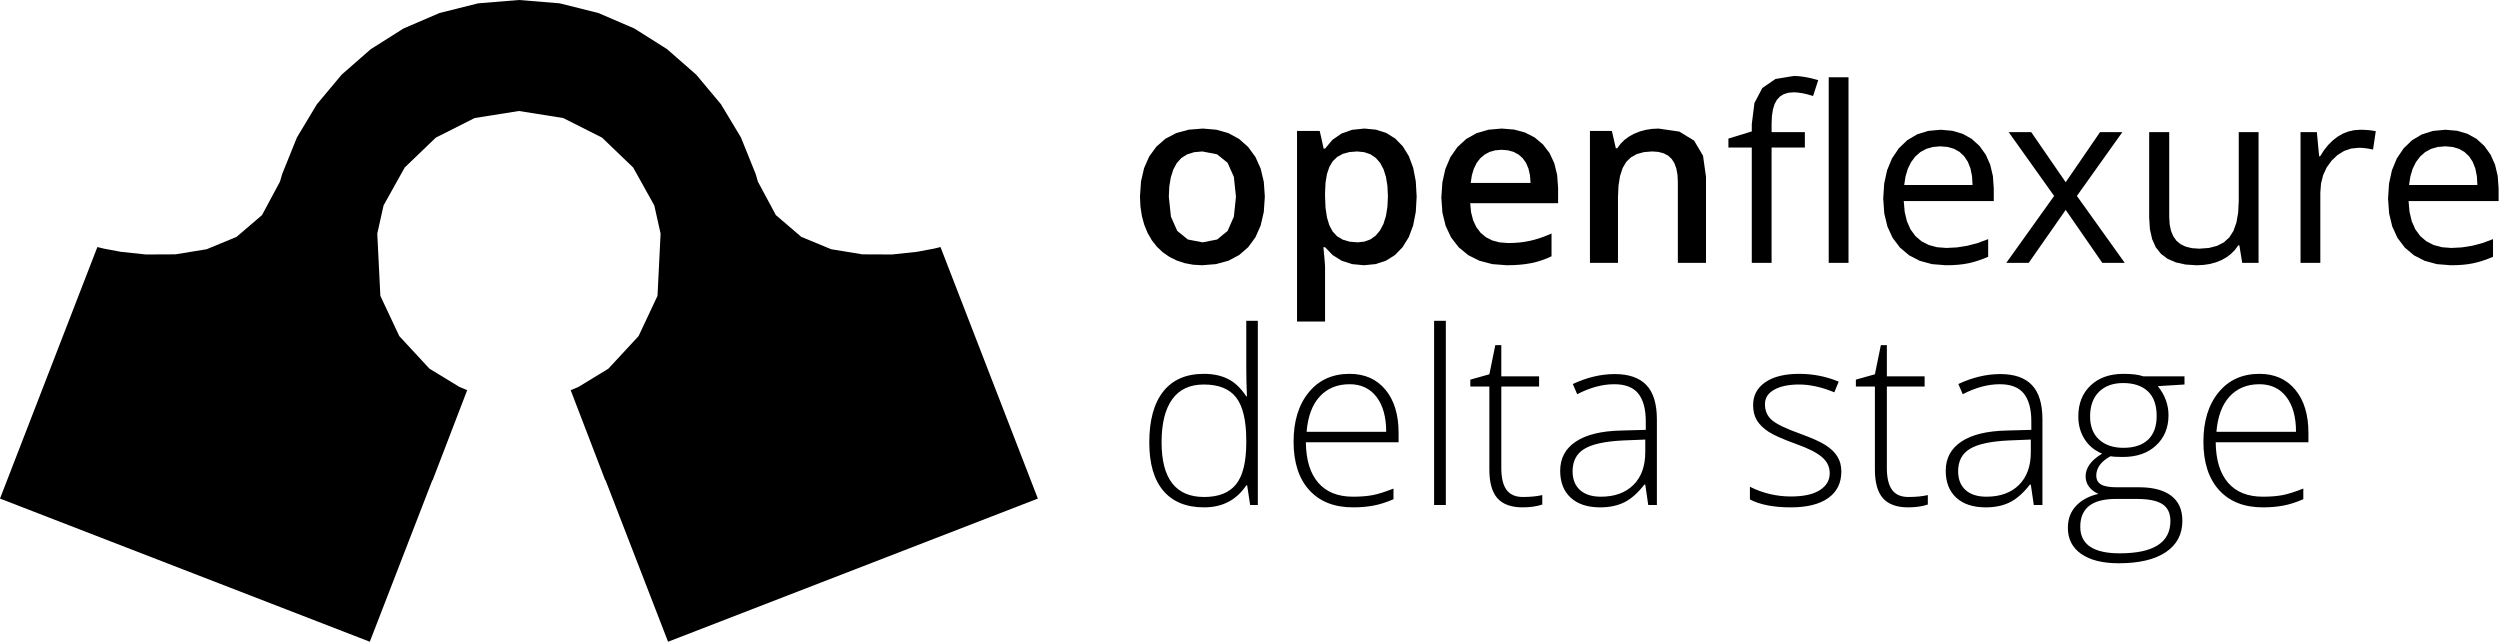
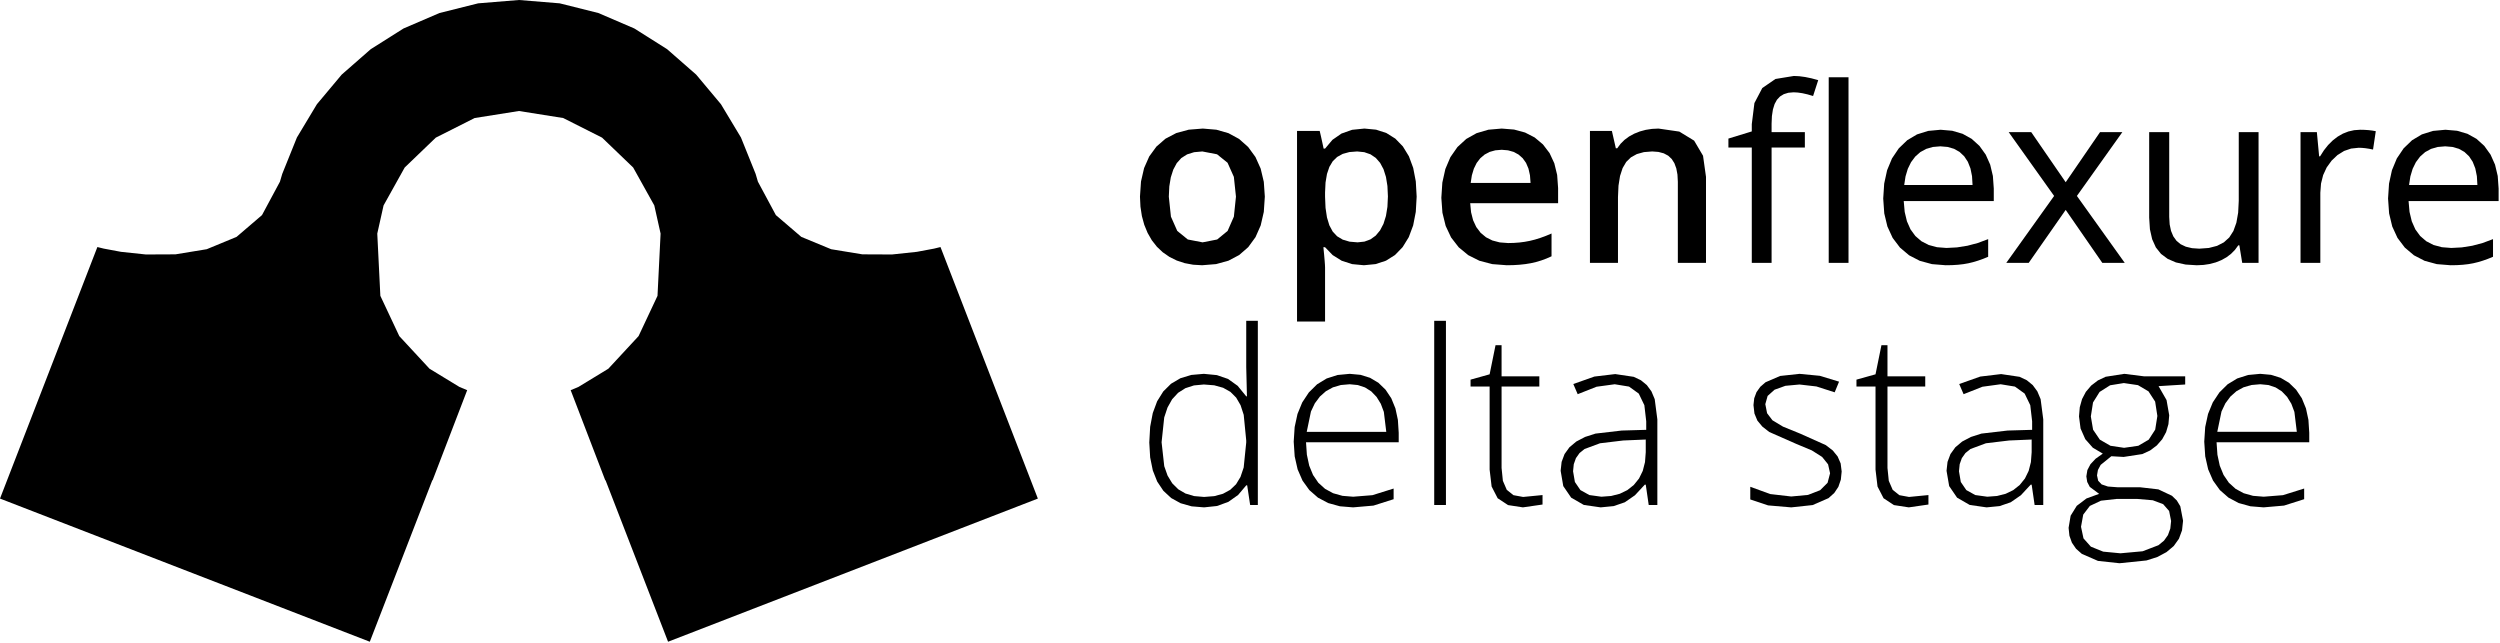
<svg xmlns="http://www.w3.org/2000/svg" width="100%" height="100%" viewBox="0 0 696 179" version="1.1" xml:space="preserve" style="fill-rule:evenodd;clip-rule:evenodd;stroke-linejoin:round;stroke-miterlimit:1.414;" id="svg49">
  <defs id="defs53" />
  <path d="m 78.578,48.406 4.083,-10.13 5.567,-9.262 6.903,-8.245 8.09,-7.08 9.128,-5.766 10.017,-4.303 10.757,-2.691 11.348,-0.93 11.348,0.93 10.757,2.691 10.017,4.303 9.128,5.766 8.09,7.08 6.903,8.245 5.567,9.262 4.083,10.13 v 0 l 4.2e-4,0.002 0.639,2.169 4.996,9.305 7.078,6.062 8.313,3.437 8.701,1.428 8.241,0.037 6.935,-0.738 4.782,-0.895 1.782,-0.436 27.109,70.027 -102.952,39.855 -17.405,-44.958 -0.073,0.027 -9.634,-25.104 2.16,-0.902 8.33,-5.074 8.413,-9.079 5.27,-11.208 0.859,-17.327 -1.751,-7.838 -5.882,-10.557 -8.662,-8.322 -10.812,-5.456 -12.331,-1.959 -12.331,1.959 -10.812,5.456 -8.662,8.322 -5.882,10.557 -1.751,7.837 0.859,17.328 5.27,11.208 8.413,9.079 8.33,5.074 2.16,0.902 -0.032,0.082 -9.603,25.022 -0.073,-0.027 -17.404,44.958 L -6.9888e-5,138.804 27.109,68.777 l 1.782,0.436 4.782,0.895 6.935,0.738 8.241,-0.037 8.701,-1.428 8.313,-3.437 7.078,-6.062 4.996,-9.305 0.64,-2.169 z" style="fill-rule:nonzero;stroke-width:0.414" id="path2" />
  <path d="m 352.129,54.75 -0.288,4.252 -0.865,3.758 -1.442,3.264 -2.019,2.771 -2.534,2.208 -2.986,1.577 -3.438,0.946 -3.891,0.316 -2.499,-0.145 -2.349,-0.436 -2.2,-0.726 -2.05,-1.017 -1.861,-1.289 -1.633,-1.542 -1.405,-1.795 -1.176,-2.048 -0.93,-2.262 -0.664,-2.436 -0.398,-2.611 -0.133,-2.785 0.286,-4.221 0.859,-3.731 1.432,-3.241 2.005,-2.752 2.526,-2.193 2.995,-1.567 3.463,-0.94 3.932,-0.313 3.777,0.321 3.362,0.962 2.947,1.603 2.532,2.244 2.034,2.788 1.453,3.234 0.872,3.68 z m -26.729,0 0.587,5.564 1.762,3.974 2.936,2.385 4.111,0.795 4.067,-0.795 2.905,-2.385 1.743,-3.974 0.581,-5.564 -0.585,-5.506 -1.756,-3.932 -2.926,-2.359 -4.097,-0.786 -2.288,0.203 -1.95,0.61 -1.611,1.017 -1.273,1.423 -0.966,1.803 -0.69,2.156 -0.414,2.509 z" style="fill-rule:nonzero;stroke-width:0.658" id="path5" />
  <path d="m 379.721,73.842 -3.291,-0.313 -2.901,-0.94 -2.511,-1.567 -2.121,-2.194 h -0.116 -0.116 -0.116 -0.116 l 0.203,2.096 0.145,1.639 0.087,1.183 0.029,0.726 v 3.76 3.76 3.76 3.76 h -1.951 -1.951 -1.951 -1.951 V 76.249 62.984 49.72 36.455 h 1.577 1.577 1.577 1.577 l 0.168,0.693 0.239,1.05 0.309,1.407 0.38,1.764 h 0.1 0.1 0.1 0.1 l 2.055,-2.441 2.511,-1.743 2.968,-1.046 3.424,-0.349 3.247,0.311 2.867,0.934 2.487,1.556 2.107,2.179 1.678,2.741 1.198,3.243 0.719,3.746 0.24,4.248 -0.244,4.252 -0.731,3.758 -1.219,3.264 -1.707,2.771 -2.136,2.208 -2.508,1.577 -2.879,0.946 z m -1.893,-31.676 -2.168,0.17 -1.854,0.51 -1.541,0.851 -1.227,1.191 -0.937,1.565 -0.669,1.971 -0.402,2.378 -0.134,2.785 v 0.291 0.291 0.291 0.291 l 0.133,3.122 0.399,2.659 0.664,2.197 0.93,1.734 1.231,1.315 1.567,0.939 1.903,0.563 2.239,0.188 1.909,-0.208 1.677,-0.623 1.444,-1.038 1.212,-1.453 0.959,-1.836 0.685,-2.189 0.411,-2.542 0.137,-2.895 -0.136,-2.9 -0.408,-2.524 -0.68,-2.149 -0.951,-1.773 -1.215,-1.387 -1.47,-0.991 -1.726,-0.595 z" style="fill-rule:nonzero;stroke-width:0.658" id="path7" />
  <path d="m 419.498,73.842 -4.049,-0.312 -3.583,-0.937 -3.116,-1.562 -2.649,-2.187 -2.114,-2.734 -1.51,-3.205 -0.906,-3.676 -0.302,-4.147 0.28,-4.258 0.84,-3.777 1.401,-3.295 1.961,-2.814 2.451,-2.252 2.87,-1.608 3.289,-0.965 3.708,-0.322 3.445,0.276 3.063,0.828 2.681,1.38 2.299,1.932 1.845,2.415 1.318,2.831 0.791,3.246 0.264,3.661 v 1.054 1.054 1.054 1.054 h -6.118 -6.118 -6.118 -6.118 l 0.243,2.518 0.562,2.209 0.882,1.9 1.202,1.591 1.5,1.257 1.778,0.897 2.056,0.538 2.334,0.179 1.599,-0.038 1.543,-0.115 1.487,-0.192 1.431,-0.269 1.429,-0.358 1.481,-0.46 1.533,-0.561 1.584,-0.663 v 1.586 1.586 1.586 1.586 l -1.432,0.631 -1.44,0.531 -1.449,0.432 -1.457,0.332 -1.513,0.247 -1.617,0.176 -1.72,0.106 z m -1.427,-32.141 -1.767,0.147 -1.582,0.442 -1.398,0.737 -1.213,1.031 -1.008,1.314 -0.781,1.584 -0.555,1.853 -0.329,2.123 h 4.167 4.167 4.167 4.167 l -0.162,-2.136 -0.419,-1.86 -0.676,-1.584 -0.934,-1.308 -1.162,-1.024 -1.361,-0.732 -1.561,-0.439 z" style="fill-rule:nonzero;stroke-width:0.658" id="path9" />
  <path d="m 474.948,73.178 h -1.959 -1.959 -1.959 -1.959 v -5.645 -5.645 -5.645 -5.645 l -0.107,-1.99 -0.321,-1.72 -0.534,-1.451 -0.748,-1.181 -0.98,-0.915 -1.232,-0.654 -1.483,-0.392 -1.734,-0.131 -2.307,0.183 -1.975,0.548 -1.643,0.913 -1.312,1.278 -1.002,1.708 -0.716,2.202 -0.43,2.696 -0.143,3.189 v 4.574 4.574 4.574 4.574 h -1.951 -1.951 -1.951 -1.951 V 63.997 54.817 45.636 36.455 h 1.527 1.527 1.527 1.527 l 0.274,1.204 0.274,1.204 0.274,1.204 0.274,1.204 h 0.1 0.1 0.1 0.1 l 0.917,-1.237 1.092,-1.087 1.266,-0.938 1.44,-0.788 1.569,-0.625 1.652,-0.446 1.735,-0.268 1.818,-0.089 5.782,0.84 4.13,2.521 2.478,4.202 0.826,5.883 v 5.985 5.985 5.985 z" style="fill-rule:nonzero;stroke-width:0.658" id="path11" />
  <path d="m 502.473,41.071 h -2.316 -2.316 -2.316 -2.316 v 8.027 8.027 8.027 8.027 h -1.378 -1.378 -1.378 -1.378 v -8.027 -8.027 -8.027 -8.027 h -1.627 -1.627 -1.627 -1.627 v -0.623 -0.623 -0.623 -0.623 l 1.627,-0.498 1.627,-0.498 1.627,-0.498 1.627,-0.498 v -0.506 -0.506 -0.506 -0.506 l 0.732,-5.869 2.197,-4.192 3.663,-2.515 5.128,-0.838 1.507,0.073 1.631,0.218 1.756,0.363 1.88,0.508 -0.357,1.104 -0.357,1.104 -0.357,1.104 -0.357,1.104 -1.536,-0.45 -1.419,-0.322 -1.303,-0.193 -1.187,-0.064 -1.459,0.13 -1.255,0.389 -1.052,0.648 -0.849,0.908 -0.654,1.194 -0.467,1.508 -0.28,1.821 -0.093,2.134 v 0.589 0.589 0.589 0.589 h 2.316 2.316 2.316 2.316 l 0,1.071 v 1.071 1.071 z m 12.153,32.108 h -1.378 -1.378 -1.378 -1.378 V 60.262 47.346 34.43 21.514 h 1.378 1.378 1.378 1.378 v 12.916 12.916 12.916 z" style="fill-rule:nonzero;stroke-width:0.658" id="path13" />
  <path d="m 541.687,73.842 -3.822,-0.307 -3.396,-0.921 -2.971,-1.536 -2.545,-2.15 -2.041,-2.696 -1.458,-3.173 -0.875,-3.65 -0.291,-4.128 0.271,-4.173 0.812,-3.721 1.354,-3.268 1.896,-2.816 2.352,-2.266 2.724,-1.619 3.095,-0.971 3.466,-0.324 3.242,0.281 2.885,0.844 2.528,1.406 2.171,1.969 1.743,2.429 1.245,2.788 0.747,3.147 0.249,3.506 v 0.872 0.872 0.872 0.872 h -6.267 -6.267 -6.267 -6.267 l 0.265,3.011 0.628,2.625 0.991,2.239 1.354,1.853 1.692,1.452 2.006,1.038 2.319,0.623 2.632,0.208 2.93,-0.154 2.913,-0.461 2.897,-0.768 2.88,-1.075 v 1.229 1.229 1.229 1.229 l -1.441,0.587 -1.402,0.497 -1.362,0.408 -1.323,0.319 -1.371,0.24 -1.506,0.171 -1.64,0.103 z m -1.495,-33.104 -2.08,0.178 -1.858,0.535 -1.636,0.892 -1.414,1.249 -1.169,1.565 -0.902,1.839 -0.634,2.113 -0.366,2.387 h 4.756 4.756 4.756 4.756 l -0.145,-2.454 -0.436,-2.149 -0.726,-1.844 -1.017,-1.539 -1.286,-1.213 -1.536,-0.866 -1.785,-0.52 z" style="fill-rule:nonzero;stroke-width:0.658" id="path15" />
  <path d="m 571.868,54.55 -3.163,-4.441 -3.163,-4.441 -3.163,-4.441 -3.163,-4.441 h 1.569 1.569 1.569 1.569 l 2.399,3.486 2.399,3.486 2.399,3.486 2.399,3.486 2.391,-3.486 2.391,-3.486 2.391,-3.486 2.391,-3.486 h 1.552 1.552 1.552 1.552 l -3.163,4.441 -3.163,4.441 -3.163,4.441 -3.163,4.441 3.329,4.657 3.329,4.657 3.329,4.657 3.329,4.657 h -1.561 -1.561 -1.561 -1.561 l -2.548,-3.686 -2.548,-3.686 -2.548,-3.686 -2.548,-3.686 -2.573,3.686 -2.573,3.686 -2.573,3.686 -2.573,3.686 h -1.561 -1.561 -1.561 -1.561 l 3.329,-4.657 3.329,-4.657 3.329,-4.657 z" style="fill-rule:nonzero;stroke-width:0.658" id="path17" />
  <path d="m 603.909,36.787 v 5.902 5.902 5.902 5.902 l 0.127,2.084 0.38,1.801 0.633,1.519 0.886,1.237 1.156,0.959 1.442,0.685 1.729,0.411 2.015,0.137 2.664,-0.195 2.28,-0.585 1.896,-0.975 1.512,-1.366 1.155,-1.808 0.825,-2.301 0.495,-2.795 0.165,-3.289 v -4.781 -4.781 -4.781 -4.781 h 1.378 1.378 1.378 1.378 v 9.098 9.098 9.098 9.098 h -1.137 -1.137 -1.137 -1.137 l -0.199,-1.22 -0.199,-1.22 -0.199,-1.22 -0.199,-1.22 h -0.075 -0.075 -0.075 -0.075 l -0.929,1.266 -1.093,1.108 -1.257,0.95 -1.421,0.793 -1.555,0.625 -1.661,0.446 -1.767,0.268 -1.873,0.089 -3.112,-0.197 -2.695,-0.591 -2.278,-0.986 -1.861,-1.38 -1.445,-1.814 -1.032,-2.287 -0.62,-2.76 -0.207,-3.233 v -5.952 -5.952 -5.952 -5.952 h 1.395 1.395 1.395 z" style="fill-rule:nonzero;stroke-width:0.658" id="path19" />
  <path d="m 657.068,36.123 1.181,0.025 1.119,0.075 1.056,0.125 0.994,0.174 -0.191,1.278 -0.191,1.278 -0.191,1.278 -0.191,1.278 -1.096,-0.218 -1.029,-0.155 -0.963,-0.093 -0.896,-0.031 -2.128,0.224 -1.968,0.672 -1.808,1.12 -1.649,1.569 -1.373,1.903 -0.981,2.123 -0.588,2.343 -0.196,2.563 v 4.881 4.881 4.881 4.881 h -1.378 -1.378 -1.378 -1.378 V 64.08 54.983 45.885 36.787 h 1.137 1.137 1.137 1.137 l 0.158,1.685 0.158,1.685 0.158,1.685 0.158,1.685 h 0.066 0.066 0.066 0.066 l 1.065,-1.675 1.168,-1.471 1.272,-1.268 1.376,-1.065 1.463,-0.842 1.534,-0.602 1.604,-0.361 z" style="fill-rule:nonzero;stroke-width:0.658" id="path21" />
  <path d="m 682.236,73.842 -3.822,-0.307 -3.396,-0.921 -2.971,-1.536 -2.545,-2.15 -2.041,-2.696 -1.458,-3.173 -0.875,-3.65 -0.292,-4.128 0.271,-4.173 0.812,-3.721 1.354,-3.268 1.896,-2.816 2.352,-2.266 2.724,-1.619 3.095,-0.971 3.467,-0.324 3.241,0.281 2.884,0.844 2.528,1.406 2.171,1.969 1.743,2.429 1.245,2.788 0.747,3.147 0.249,3.506 v 0.872 0.872 0.872 0.872 h -6.267 -6.267 -6.267 -6.267 l 0.265,3.011 0.628,2.625 0.991,2.239 1.354,1.853 1.693,1.452 2.006,1.038 2.319,0.623 2.632,0.208 2.93,-0.154 2.914,-0.461 2.897,-0.768 2.88,-1.075 v 1.229 1.229 1.229 1.229 l -1.441,0.587 -1.402,0.497 -1.362,0.408 -1.323,0.319 -1.371,0.24 -1.505,0.171 -1.64,0.103 z m -1.495,-33.104 -2.08,0.178 -1.858,0.535 -1.636,0.892 -1.414,1.249 -1.169,1.565 -0.902,1.839 -0.634,2.113 -0.366,2.387 h 4.756 4.756 4.756 4.756 l -0.145,-2.454 -0.436,-2.149 -0.726,-1.844 -1.017,-1.539 -1.287,-1.213 -1.536,-0.866 -1.785,-0.52 z" style="fill-rule:nonzero;stroke-width:0.658" id="path23" />
-   <text xml:space="preserve" style="font-style:normal;font-variant:normal;font-weight:300;font-stretch:normal;font-size:67.493px;line-height:1.25;font-family:'Open Sans';-inkscape-font-specification:'Open Sans Light';letter-spacing:0px;word-spacing:0px;clip-rule:evenodd;fill:#000000;fill-opacity:1;fill-rule:evenodd;stroke:none;stroke-width:1.687;stroke-linejoin:round;stroke-miterlimit:1.414" x="316.04" y="140.592" id="text842">
-     <tspan id="tspan840" x="316.04" y="140.592" style="font-style:normal;font-variant:normal;font-weight:300;font-stretch:normal;font-family:'Open Sans';-inkscape-font-specification:'Open Sans Light';stroke-width:1.687">delta stage</tspan>
-   </text>
+   <g aria-label="delta stage" style="font-style:normal;font-variant:normal;font-weight:300;font-stretch:normal;font-size:67.493px;line-height:1.25;font-family:'Open Sans';-inkscape-font-specification:'Open Sans Light';letter-spacing:0px;word-spacing:0px;clip-rule:evenodd;fill:#000000;fill-opacity:1;fill-rule:evenodd;stroke:none;stroke-width:1.687;stroke-linejoin:round;stroke-miterlimit:1.414" id="text842">
+     <path id="path1028" style="font-style:normal;font-variant:normal;font-weight:300;font-stretch:normal;font-family:'Open Sans';-inkscape-font-specification:'Open Sans Light';stroke-width:1.687" d="m 335.154,104.077 3.625,0.354 3.098,1.063 2.686,1.92 2.389,2.925 h 0.198 l -0.198,-8.14 V 89.313 h 3.23 V 140.592 h -2.142 l -0.824,-5.471 h -0.264 l -2.266,2.682 -2.711,1.916 -3.156,1.149 -3.6,0.383 -3.489,-0.288 -3.053,-0.865 -2.616,-1.442 -2.179,-2.019 -1.716,-2.571 -1.226,-3.098 -0.735,-3.625 -0.245,-4.152 0.243,-4.373 0.729,-3.825 1.215,-3.277 1.701,-2.729 2.165,-2.148 2.606,-1.535 3.046,-0.921 3.487,-0.307 v 0 m 0,2.966 -2.752,0.257 -2.389,0.772 -2.027,1.287 -1.664,1.802 -1.283,2.292 -0.917,2.758 -0.733,6.912 0.739,6.661 0.924,2.617 1.294,2.141 1.664,1.665 2.033,1.189 2.403,0.714 2.773,0.238 2.83,-0.22 2.426,-0.661 2.023,-1.102 1.619,-1.543 1.24,-2.049 0.886,-2.622 0.709,-6.962 v -0.56 l -0.7,-7.135 -0.875,-2.69 -1.226,-2.105 -1.6,-1.6 -2.033,-1.143 -2.466,-0.686 -2.898,-0.229 v 0" />
+     <path id="path1030" style="font-style:normal;font-variant:normal;font-weight:300;font-stretch:normal;font-family:'Open Sans';-inkscape-font-specification:'Open Sans Light';stroke-width:1.687" d="M376.712 141.251L373.021 140.95L369.758 140.048L366.924 138.545L364.518 136.44L362.615 133.793L361.255 130.664L360.44 127.053L360.168 122.961L360.432 118.891L361.222 115.249L362.541 112.036L364.386 109.251L366.679 106.987L369.338 105.371L372.364 104.4L375.756 104.077L378.753 104.353L381.416 105.181L383.746 106.561L385.742 108.493L387.342 110.899L388.485 113.7L389.171 116.897L389.4 120.489L389.4 123.125L363.595 123.125L363.834 126.598L364.485 129.634L365.548 132.234L367.023 134.396L368.901 136.098L371.142 137.313L373.746 138.042L376.712 138.285L382.083 137.857L387.983 136.011L387.983 138.977L382.38 140.757L376.712 141.251L376.712 141.251M375.756 106.977L373.297 107.191L371.093 107.834L369.144 108.905L367.451 110.405L366.048 112.291L364.971 114.557L363.793 120.225L385.939 120.225L385.264 114.681L384.419 112.421L383.237 110.503L381.756 108.961L380.015 107.859L378.015 107.198L375.756 106.977L375.756 106.977" />
+     <path id="path1032" style="font-style:normal;font-variant:normal;font-weight:300;font-stretch:normal;font-family:'Open Sans';-inkscape-font-specification:'Open Sans Light';stroke-width:1.687" d="M402.549 140.592L399.286 140.592L399.286 89.313L402.549 89.313L402.549 140.592" />
+     <path id="path1034" style="font-style:normal;font-variant:normal;font-weight:300;font-stretch:normal;font-family:'Open Sans';-inkscape-font-specification:'Open Sans Light';stroke-width:1.687" d="M424.036 138.351L429.441 137.824L429.441 140.46L423.97 141.251L419.843 140.617L416.951 138.714L415.27 135.451L414.71 130.738L414.71 107.603L409.404 107.603L409.404 105.692L414.71 104.209L416.357 96.102L418.038 96.102L418.038 104.769L428.551 104.769L428.551 107.603L418.038 107.603L418.038 130.277L418.401 133.861L419.488 136.374L421.35 137.857L424.036 138.351L424.036 138.351" />
+     <path id="path1036" style="font-style:normal;font-variant:normal;font-weight:300;font-stretch:normal;font-family:'Open Sans';-inkscape-font-specification:'Open Sans Light';stroke-width:1.687" d="m 459.002,140.592 -0.824,-5.668 h -0.264 l -2.744,2.958 -2.826,1.953 -3.098,1.063 -3.625,0.354 -4.688,-0.676 -3.518,-2.027 -2.2,-3.221 -0.733,-4.26 0.272,-2.474 0.816,-2.181 1.359,-1.889 1.903,-1.596 2.435,-1.279 2.921,-0.937 7.3,-0.849 6.822,-0.198 v -2.373 l -0.519,-4.482 -1.557,-3.23 -2.711,-1.953 -3.979,-0.651 -5.067,0.692 -5.248,2.076 -1.219,-2.834 5.866,-2.076 5.8,-0.692 5.149,0.766 2.012,0.958 1.637,1.341 1.283,1.747 0.917,2.175 0.733,5.635 V 140.592 h -2.406 m -13.182,-2.307 2.715,-0.204 2.41,-0.612 2.105,-1.02 1.8,-1.427 1.456,-1.806 1.04,-2.124 0.624,-2.441 0.208,-2.758 v -3.526 l -6.262,0.264 -6.468,0.774 -4.309,1.598 -1.399,1.129 -0.999,1.409 -0.599,1.689 -0.2,1.969 0.511,2.991 1.532,2.249 2.496,1.384 3.337,0.461 v 0" />
+     <path id="path1038" style="font-style:normal;font-variant:normal;font-weight:300;font-stretch:normal;font-family:'Open Sans';-inkscape-font-specification:'Open Sans Light';stroke-width:1.687" d="m 512.72,131.266 -0.229,2.268 -0.686,1.992 -1.143,1.716 -1.6,1.44 -4.424,1.928 -5.957,0.643 -6.443,-0.552 -4.96,-1.656 v -3.526 l 5.553,2.027 5.85,0.676 4.663,-0.437 3.378,-1.31 2.076,-2.068 0.692,-2.645 -0.552,-2.488 -1.656,-2.06 -2.884,-1.829 -4.301,-1.796 -7.547,-3.329 -1.911,-1.499 -1.384,-1.664 -0.816,-1.969 -0.272,-2.348 0.21,-1.905 0.63,-1.695 1.05,-1.485 1.471,-1.275 4.062,-1.755 5.397,-0.585 5.652,0.544 5.355,1.631 -1.219,2.966 -5.083,-1.631 -4.704,-0.544 -3.93,0.363 -3.024,1.088 -1.928,1.73 -0.643,2.29 0.494,2.521 1.483,1.961 2.958,1.78 4.853,1.977 7.053,3.164 1.928,1.483 1.368,1.681 0.84,1.936 0.28,2.249 v 0" />
+     <path id="path1040" style="font-style:normal;font-variant:normal;font-weight:300;font-stretch:normal;font-family:'Open Sans';-inkscape-font-specification:'Open Sans Light';stroke-width:1.687" d="m 531.472,138.351 5.405,-0.527 v 2.636 l -5.471,0.791 -4.128,-0.634 -2.892,-1.903 -1.681,-3.263 -0.56,-4.713 v -23.135 h -5.306 v -1.911 l 5.306,-1.483 1.648,-8.107 h 1.681 v 8.667 h 10.513 v 2.834 h -10.513 v 22.674 l 0.363,3.584 1.088,2.513 1.862,1.483 2.686,0.494 v 0" />
+     <path id="path1042" style="font-style:normal;font-variant:normal;font-weight:300;font-stretch:normal;font-family:'Open Sans';-inkscape-font-specification:'Open Sans Light';stroke-width:1.687" d="m 566.438,140.592 -0.824,-5.668 h -0.264 l -2.744,2.958 -2.826,1.953 -3.098,1.063 -3.625,0.354 -4.688,-0.676 -3.518,-2.027 -2.2,-3.221 -0.733,-4.26 0.272,-2.474 0.816,-2.181 1.359,-1.889 1.903,-1.596 2.435,-1.279 2.921,-0.937 7.3,-0.849 6.822,-0.198 v -2.373 l -0.519,-4.482 -1.557,-3.23 -2.711,-1.953 -3.979,-0.651 -5.067,0.692 -5.248,2.076 -1.219,-2.834 5.866,-2.076 5.8,-0.692 5.149,0.766 2.012,0.958 1.637,1.341 1.283,1.747 0.917,2.175 0.733,5.635 V 140.592 h -2.406 m -13.182,-2.307 2.715,-0.204 2.41,-0.612 2.105,-1.02 1.8,-1.427 1.456,-1.806 1.04,-2.124 0.624,-2.441 0.208,-2.758 v -3.526 l -6.262,0.264 -6.468,0.774 -4.309,1.598 -1.399,1.129 -0.999,1.409 -0.599,1.689 -0.2,1.969 0.511,2.991 1.532,2.249 2.496,1.384 3.337,0.461 v 0" />
+     <path id="path1044" style="font-style:normal;font-variant:normal;font-weight:300;font-stretch:normal;font-family:'Open Sans';-inkscape-font-specification:'Open Sans Light';stroke-width:1.687" d="m 608.358,104.769 v 2.274 l -7.415,0.461 2.225,3.872 0.742,4.235 -0.216,2.466 -0.649,2.222 -1.081,1.979 -1.514,1.736 -1.862,1.399 -2.159,0.999 -5.207,0.799 -3.427,-0.198 -2.966,2.406 -0.766,1.425 -0.255,1.508 0.321,1.483 0.964,1.022 1.755,0.593 2.628,0.198 h 6.262 l 5.149,0.593 3.782,1.78 1.355,1.312 0.968,1.596 0.774,4.045 -0.288,2.671 -0.865,2.346 -1.442,2.021 -2.019,1.695 -2.536,1.355 -3.026,0.968 -7.522,0.774 -5.998,-0.651 -4.482,-1.953 -1.615,-1.429 -1.153,-1.685 -0.692,-1.94 -0.231,-2.196 0.568,-3.378 1.705,-2.752 2.711,-2.051 3.518,-1.277 -2.604,-1.944 -0.717,-1.376 -0.239,-1.557 0.286,-1.743 0.859,-1.635 1.432,-1.528 2.004,-1.421 -2.785,-1.648 -2.093,-2.373 -1.31,-2.966 -0.437,-3.361 0.212,-2.552 0.636,-2.284 1.061,-2.016 1.485,-1.749 1.862,-1.427 2.159,-1.02 5.207,-0.816 5.471,0.692 h 11.469 m -29.001,41.887 0.686,3.23 2.058,2.307 3.429,1.384 4.801,0.461 6.171,-0.562 4.408,-1.687 1.543,-1.265 1.102,-1.546 0.661,-1.827 0.22,-2.109 -0.552,-2.785 -1.656,-1.895 -2.892,-1.088 -4.26,-0.363 h -5.866 l -4.311,0.484 -3.079,1.452 -1.848,2.42 -0.616,3.388 v 0 m 2.735,-30.715 0.626,3.691 1.878,2.768 2.958,1.705 3.798,0.568 3.955,-0.568 2.9,-1.705 1.804,-2.785 0.601,-3.806 -0.618,-4.004 -1.854,-2.851 -2.933,-1.73 -3.922,-0.577 -3.831,0.618 -2.925,1.854 -1.829,2.925 -0.61,3.897 v 0" />
+     <path id="path1046" style="font-style:normal;font-variant:normal;font-weight:300;font-stretch:normal;font-family:'Open Sans';-inkscape-font-specification:'Open Sans Light';stroke-width:1.687" d="m 630.207,141.251 -3.691,-0.301 -3.263,-0.902 -2.834,-1.504 -2.406,-2.105 -1.903,-2.647 -1.359,-3.129 -0.816,-3.611 -0.272,-4.093 0.264,-4.07 0.791,-3.642 1.318,-3.213 1.846,-2.785 2.292,-2.264 2.659,-1.617 3.026,-0.97 3.392,-0.323 2.997,0.276 2.663,0.828 2.33,1.38 1.996,1.932 1.6,2.406 1.143,2.801 0.686,3.197 0.229,3.592 v 2.636 h -25.804 l 0.239,3.473 0.651,3.036 1.063,2.599 1.475,2.163 1.878,1.701 2.241,1.215 2.604,0.729 2.966,0.243 5.372,-0.428 5.899,-1.846 v 2.966 l -5.602,1.78 -5.668,0.494 v 0 m -0.956,-34.274 -2.459,0.214 -2.204,0.643 -1.949,1.071 -1.693,1.499 -1.403,1.887 -1.077,2.266 -1.178,5.668 h 22.146 l -0.676,-5.545 -0.844,-2.26 -1.182,-1.918 -1.481,-1.543 -1.74,-1.102 -2,-0.661 -2.26,-0.22 v 0" />
+   </g>
</svg>
